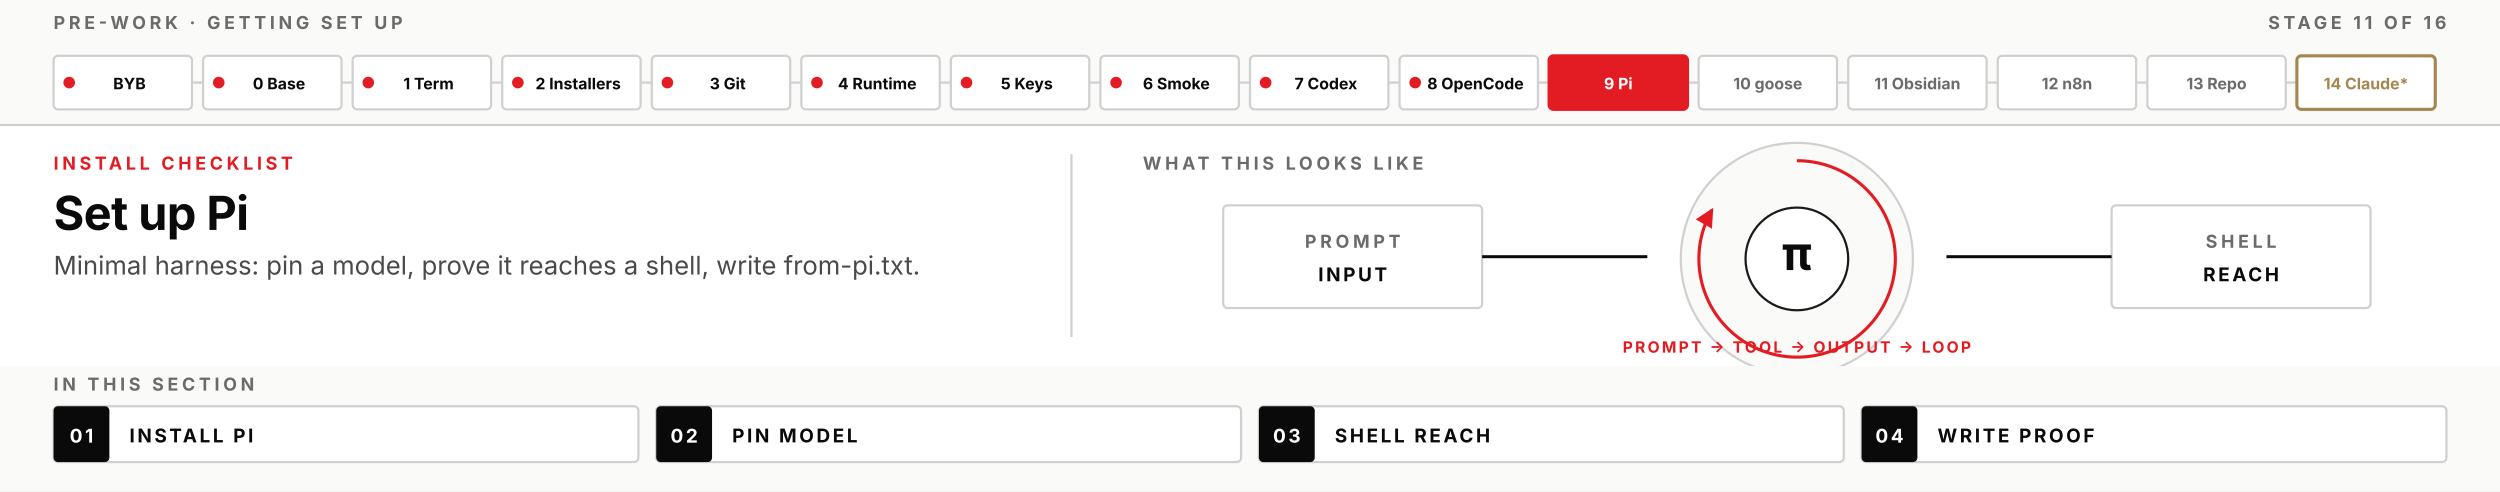
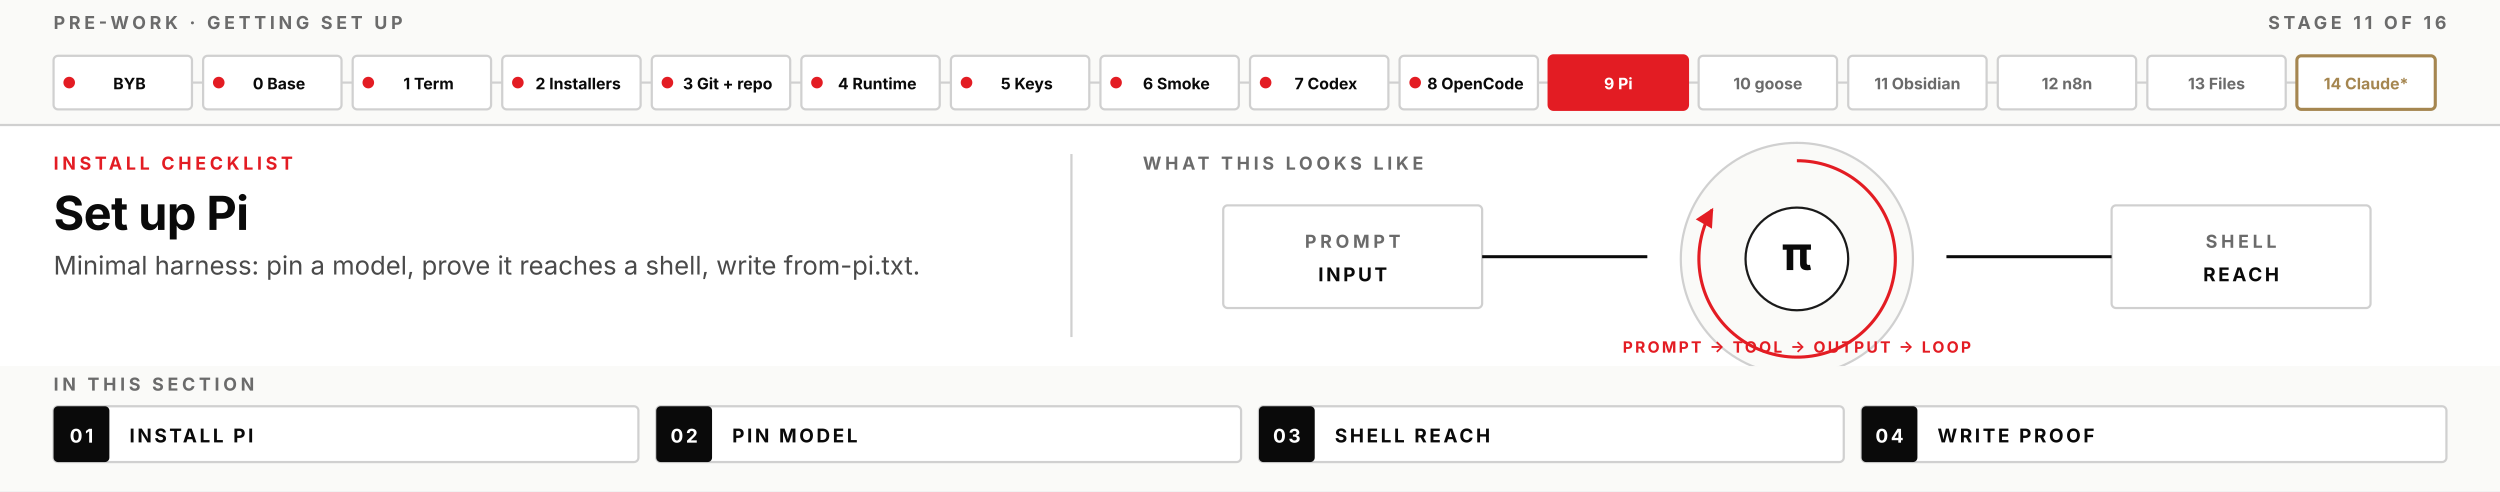
<svg xmlns="http://www.w3.org/2000/svg" viewBox="0 0 1120 220" role="img" aria-labelledby="title-install-pre-work-9-pi-the-bare-loop">
  <defs>
    <marker id="arrow" viewBox="0 0 8 8" refX="7" refY="4" markerWidth="6" markerHeight="6" orient="auto-start-reverse">
      <path d="M0 0 8 4 0 8Z" fill="#0A0A0A" />
    </marker>
    <marker id="arrow-red" viewBox="0 0 8 8" refX="7" refY="4" markerWidth="6" markerHeight="6" orient="auto-start-reverse">
      <path d="M0 0 8 4 0 8Z" fill="#E31C23" />
    </marker>
    <style>
      text { font-family: system-ui, "Inter", "Helvetica Neue", Arial, sans-serif; fill: #0A0A0A; }
      .micro { font-size: 8px; font-weight: 650; letter-spacing: 1.65px; }
      .tiny { font-size: 7px; font-weight: 650; letter-spacing: 1px; }
      .railtext { font-size: 7.1px; font-weight: 650; }
      .title { font-size: 21px; font-weight: 680; letter-spacing: -0.25px; }
      .purpose { font-size: 11.5px; font-weight: 430; fill: #4A4A4A; }
      .caption { font-size: 8.5px; font-weight: 650; letter-spacing: 1.15px; }
      .body { font-size: 9.5px; font-weight: 520; }
      .muted { fill: #6B6B6B; }
      .white { fill: #FFFFFF; }
      .red { fill: #E31C23; }
      .gold { fill: #A58650; }
      .line { fill: none; stroke: #0A0A0A; stroke-width: 1.35; vector-effect: non-scaling-stroke; }
      .hair { fill: none; stroke: #D0D0D0; stroke-width: 1; vector-effect: non-scaling-stroke; }
      .redline { fill: none; stroke: #E31C23; stroke-width: 1.4; vector-effect: non-scaling-stroke; }
      .goldline { fill: none; stroke: #A58650; stroke-width: 1.35; vector-effect: non-scaling-stroke; }
      .dash { stroke-dasharray: 5 4; }
    </style>
  </defs>
  <rect width="1120" height="220" fill="#FFFFFF" />
  <rect x="0" y="0" width="1120" height="56" fill="#FAFAF8" />
  <text x="24" y="13" class="micro muted">PRE-WORK · GETTING SET UP</text>
  <text x="1096" y="13" class="micro muted" text-anchor="end">STAGE 11 OF 16</text>
  <path d="M55 37H1060" class="hair" />
  <rect x="24" y="25" width="62" height="24" rx="2" fill="#FFFFFF" stroke="#D0D0D0" stroke-width="1" />
  <circle cx="31" cy="37" r="2.6" fill="#E31C23" />
  <text x="58" y="40" class="railtext" text-anchor="middle">BYB</text>
  <rect x="91" y="25" width="62" height="24" rx="2" fill="#FFFFFF" stroke="#D0D0D0" stroke-width="1" />
  <circle cx="98" cy="37" r="2.6" fill="#E31C23" />
  <text x="125" y="40" class="railtext" text-anchor="middle">0 Base</text>
  <rect x="158" y="25" width="62" height="24" rx="2" fill="#FFFFFF" stroke="#D0D0D0" stroke-width="1" />
  <circle cx="165" cy="37" r="2.6" fill="#E31C23" />
  <text x="192" y="40" class="railtext" text-anchor="middle">1 Term</text>
  <rect x="225" y="25" width="62" height="24" rx="2" fill="#FFFFFF" stroke="#D0D0D0" stroke-width="1" />
  <circle cx="232" cy="37" r="2.6" fill="#E31C23" />
  <text x="259" y="40" class="railtext" text-anchor="middle">2 Installers</text>
  <rect x="292" y="25" width="62" height="24" rx="2" fill="#FFFFFF" stroke="#D0D0D0" stroke-width="1" />
  <circle cx="299" cy="37" r="2.6" fill="#E31C23" />
-   <text x="326" y="40" class="railtext" text-anchor="middle">3 Git</text>
+   <text x="326" y="40" class="railtext" text-anchor="middle">3 Git + repo</text>
  <rect x="359" y="25" width="62" height="24" rx="2" fill="#FFFFFF" stroke="#D0D0D0" stroke-width="1" />
  <circle cx="366" cy="37" r="2.6" fill="#E31C23" />
  <text x="393" y="40" class="railtext" text-anchor="middle">4 Runtime</text>
  <rect x="426" y="25" width="62" height="24" rx="2" fill="#FFFFFF" stroke="#D0D0D0" stroke-width="1" />
  <circle cx="433" cy="37" r="2.6" fill="#E31C23" />
  <text x="460" y="40" class="railtext" text-anchor="middle">5 Keys</text>
  <rect x="493" y="25" width="62" height="24" rx="2" fill="#FFFFFF" stroke="#D0D0D0" stroke-width="1" />
  <circle cx="500" cy="37" r="2.6" fill="#E31C23" />
  <text x="527" y="40" class="railtext" text-anchor="middle">6 Smoke</text>
  <rect x="560" y="25" width="62" height="24" rx="2" fill="#FFFFFF" stroke="#D0D0D0" stroke-width="1" />
  <circle cx="567" cy="37" r="2.6" fill="#E31C23" />
  <text x="594" y="40" class="railtext" text-anchor="middle">7 Codex</text>
  <rect x="627" y="25" width="62" height="24" rx="2" fill="#FFFFFF" stroke="#D0D0D0" stroke-width="1" />
  <circle cx="634" cy="37" r="2.6" fill="#E31C23" />
  <text x="661" y="40" class="railtext" text-anchor="middle">8 OpenCode</text>
  <rect x="694" y="25" width="62" height="24" rx="2" fill="#E31C23" stroke="#E31C23" stroke-width="1.4" />
  <text x="725" y="40" class="railtext white" text-anchor="middle">9 Pi</text>
  <rect x="761" y="25" width="62" height="24" rx="2" fill="#FFFFFF" stroke="#D0D0D0" stroke-width="1" />
  <text x="792" y="40" class="railtext muted" text-anchor="middle">10 goose</text>
  <rect x="828" y="25" width="62" height="24" rx="2" fill="#FFFFFF" stroke="#D0D0D0" stroke-width="1" />
  <text x="859" y="40" class="railtext muted" text-anchor="middle">11 Obsidian</text>
  <rect x="895" y="25" width="62" height="24" rx="2" fill="#FFFFFF" stroke="#D0D0D0" stroke-width="1" />
  <text x="926" y="40" class="railtext muted" text-anchor="middle">12 n8n</text>
  <rect x="962" y="25" width="62" height="24" rx="2" fill="#FFFFFF" stroke="#D0D0D0" stroke-width="1" />
-   <text x="993" y="40" class="railtext muted" text-anchor="middle">13 Repo</text>
+   <text x="993" y="40" class="railtext muted" text-anchor="middle">13 Files</text>
  <rect x="1029" y="25" width="62" height="24" rx="2" fill="#FFFFFF" stroke="#A58650" stroke-width="1.4" />
  <text x="1060" y="40" class="railtext gold" text-anchor="middle">14 Claude*</text>
  <path d="M0 56H1120" class="hair" />
  <text x="24" y="76" class="micro red">INSTALL CHECKLIST</text>
  <text x="24" y="103" class="title">Set up Pi</text>
  <text x="24" y="123" class="purpose">Minimal harness: pin a model, prove it reaches a shell, write from-pi.txt.</text>
  <path d="M480 69V151" class="hair" />
  <text x="512" y="76" class="micro muted">WHAT THIS LOOKS LIKE</text>
  <g aria-label="Minimal agent loop">
    <circle cx="805" cy="116" r="52" fill="#FAFAF8" stroke="#D0D0D0" />
    <path d="M805 72A44 44 0 1 1 767 94" class="redline" marker-end="url(#arrow-red)" />
    <circle cx="805" cy="116" r="23" fill="#FFFFFF" stroke="#1A1A1A" />
    <text x="805" y="121" class="title" text-anchor="middle">π</text>
    <rect x="548" y="92" width="116" height="46" rx="2" fill="#FFFFFF" stroke="#D0D0D0" />
    <text x="606" y="111" class="micro muted" text-anchor="middle">PROMPT</text>
    <text x="606" y="126" class="caption" text-anchor="middle">INPUT</text>
    <rect x="946" y="92" width="116" height="46" rx="2" fill="#FFFFFF" stroke="#D0D0D0" />
    <text x="1004" y="111" class="micro muted" text-anchor="middle">SHELL</text>
    <text x="1004" y="126" class="caption" text-anchor="middle">REACH</text>
    <path d="M664 115H738M872 115H946" class="line" />
    <text x="805" y="158" class="tiny red" text-anchor="middle">PROMPT → TOOL → OUTPUT → LOOP</text>
  </g>
  <rect x="0" y="164" width="1120" height="56" fill="#FAFAF8" />
  <text x="24" y="175" class="micro muted">IN THIS SECTION</text>
  <rect x="24.00" y="182" width="262.00" height="25" rx="2" fill="#FFFFFF" stroke="#D0D0D0" />
  <rect x="24.00" y="182" width="25" height="25" rx="2" fill="#0A0A0A" />
  <text x="36.50" y="198.3" class="caption white" text-anchor="middle">01</text>
  <text x="58.00" y="198.2" class="caption">INSTALL PI</text>
  <rect x="294.00" y="182" width="262.00" height="25" rx="2" fill="#FFFFFF" stroke="#D0D0D0" />
  <rect x="294.00" y="182" width="25" height="25" rx="2" fill="#0A0A0A" />
  <text x="306.50" y="198.3" class="caption white" text-anchor="middle">02</text>
  <text x="328.00" y="198.2" class="caption">PIN MODEL</text>
  <rect x="564.00" y="182" width="262.00" height="25" rx="2" fill="#FFFFFF" stroke="#D0D0D0" />
  <rect x="564.00" y="182" width="25" height="25" rx="2" fill="#0A0A0A" />
  <text x="576.50" y="198.3" class="caption white" text-anchor="middle">03</text>
  <text x="598.00" y="198.2" class="caption">SHELL REACH</text>
  <rect x="834.00" y="182" width="262.00" height="25" rx="2" fill="#FFFFFF" stroke="#D0D0D0" />
  <rect x="834.00" y="182" width="25" height="25" rx="2" fill="#0A0A0A" />
  <text x="846.50" y="198.3" class="caption white" text-anchor="middle">04</text>
  <text x="868.00" y="198.2" class="caption">WRITE PROOF</text>
</svg>
